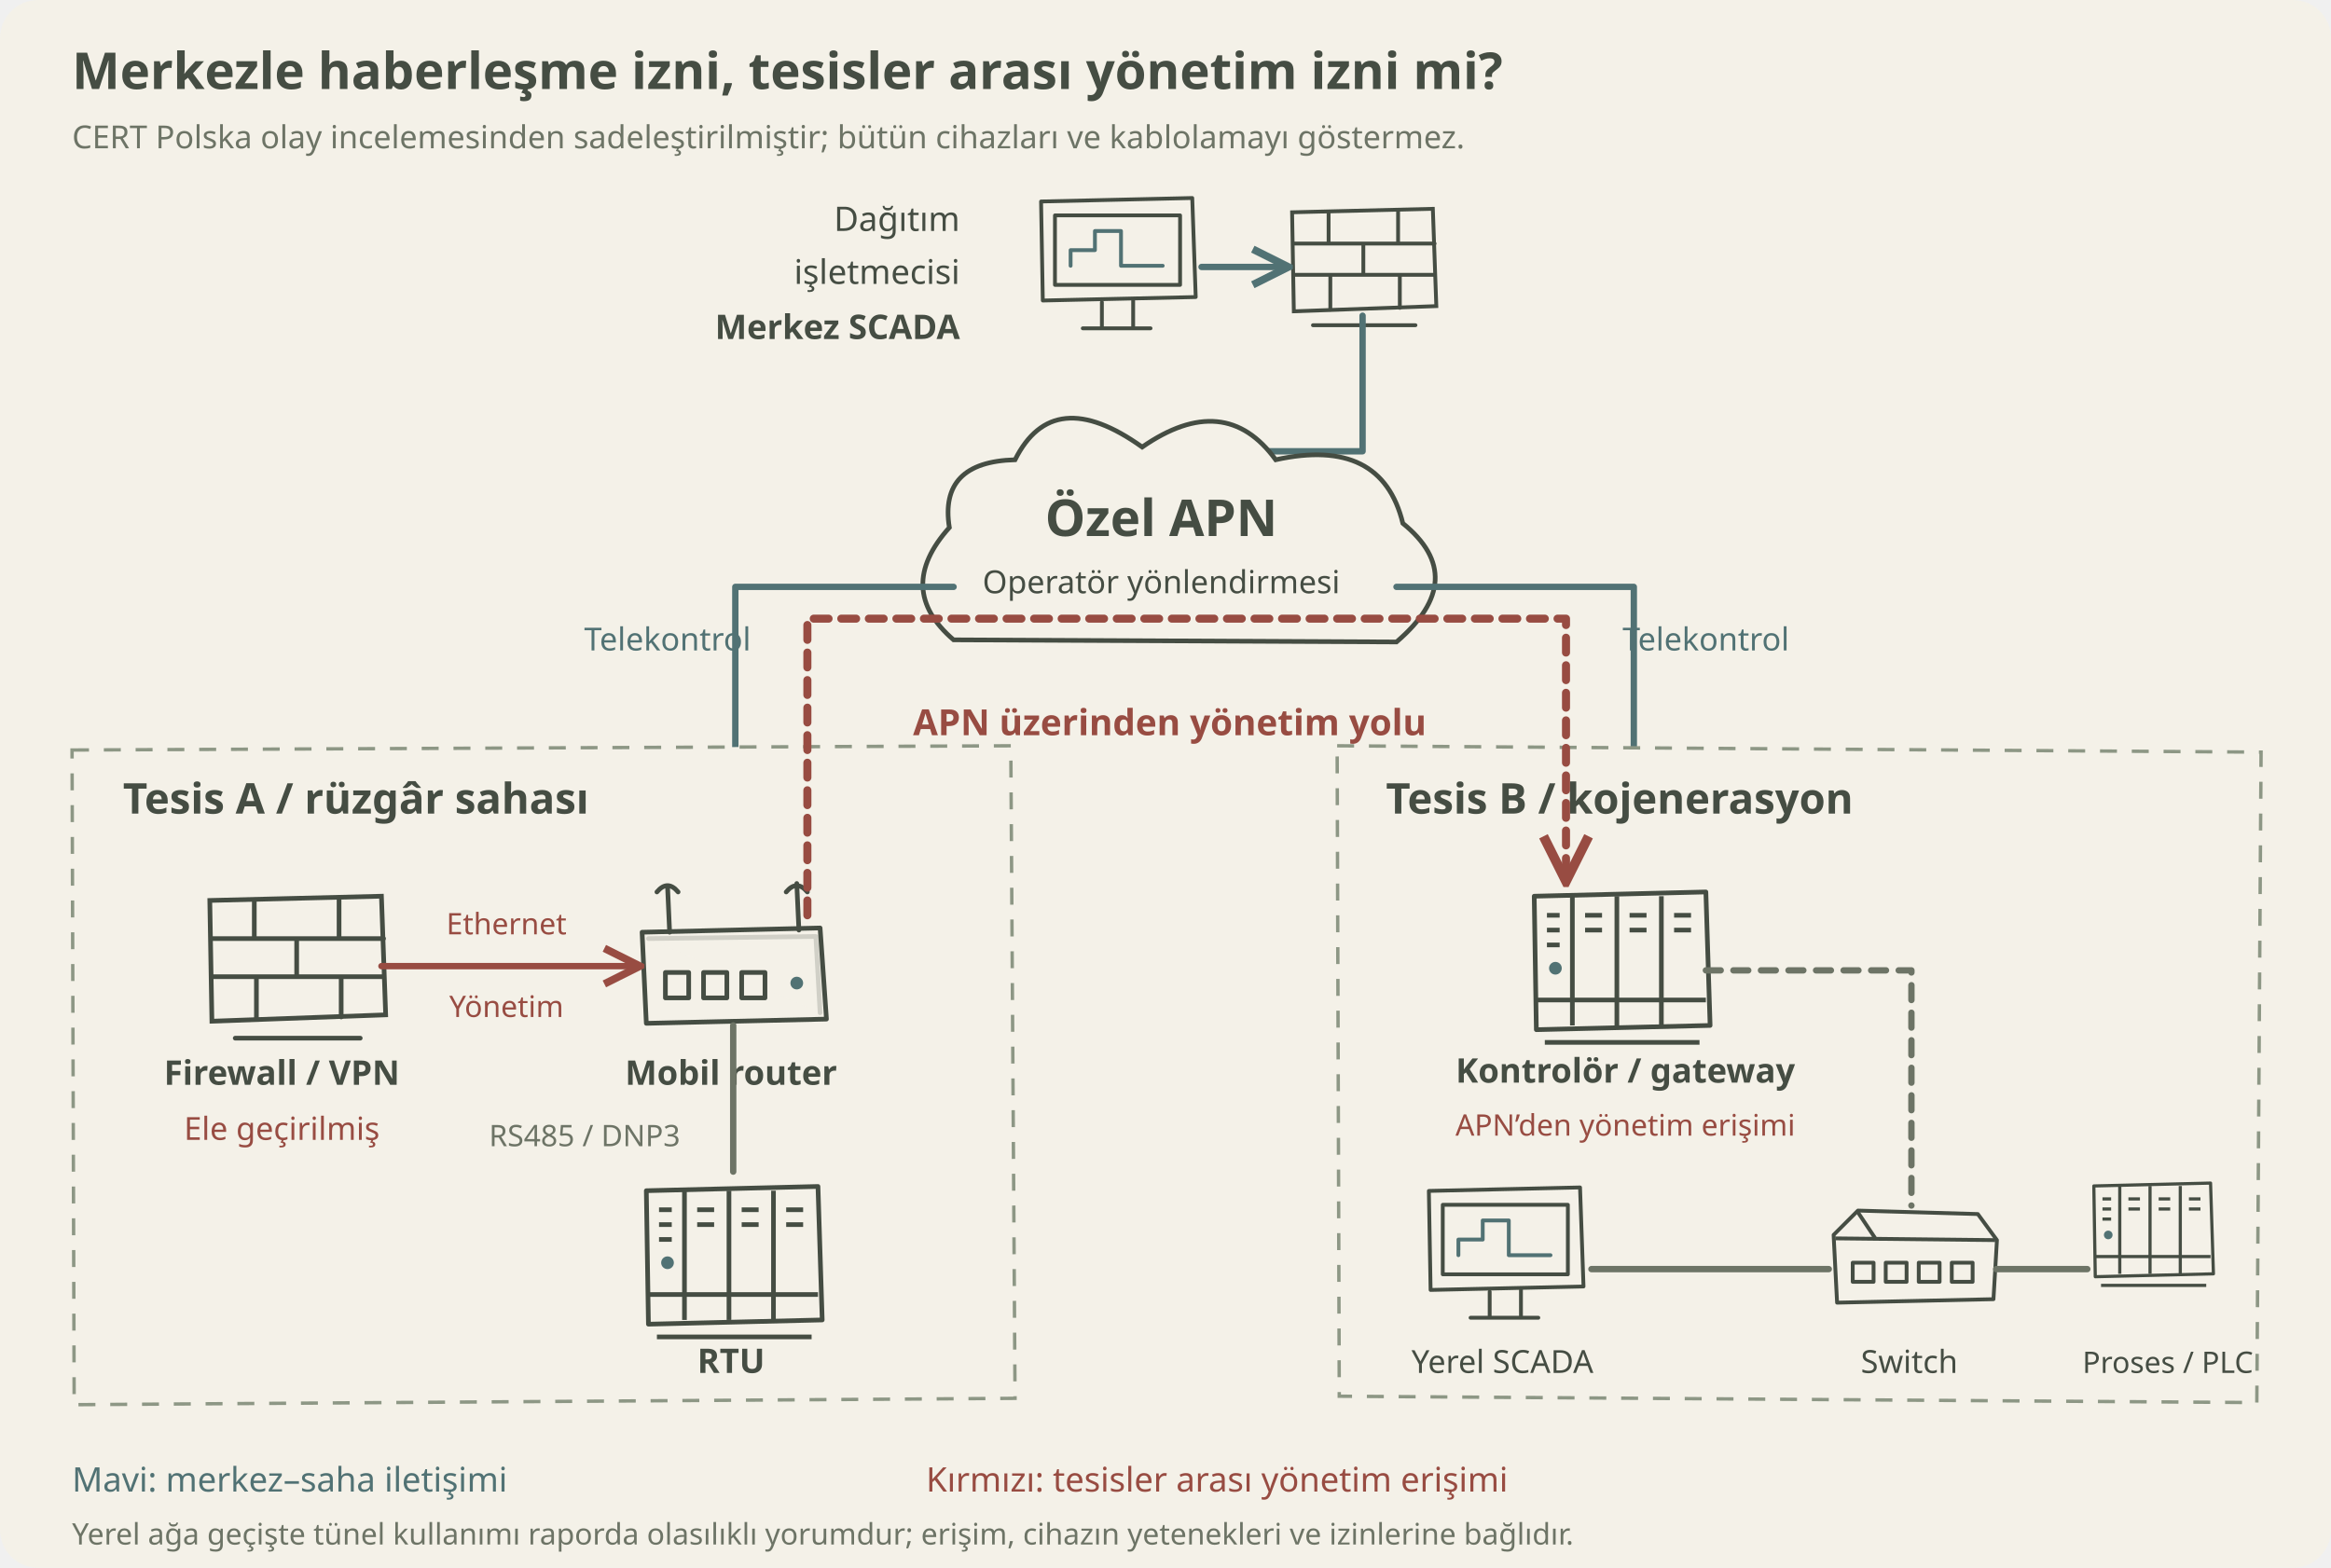
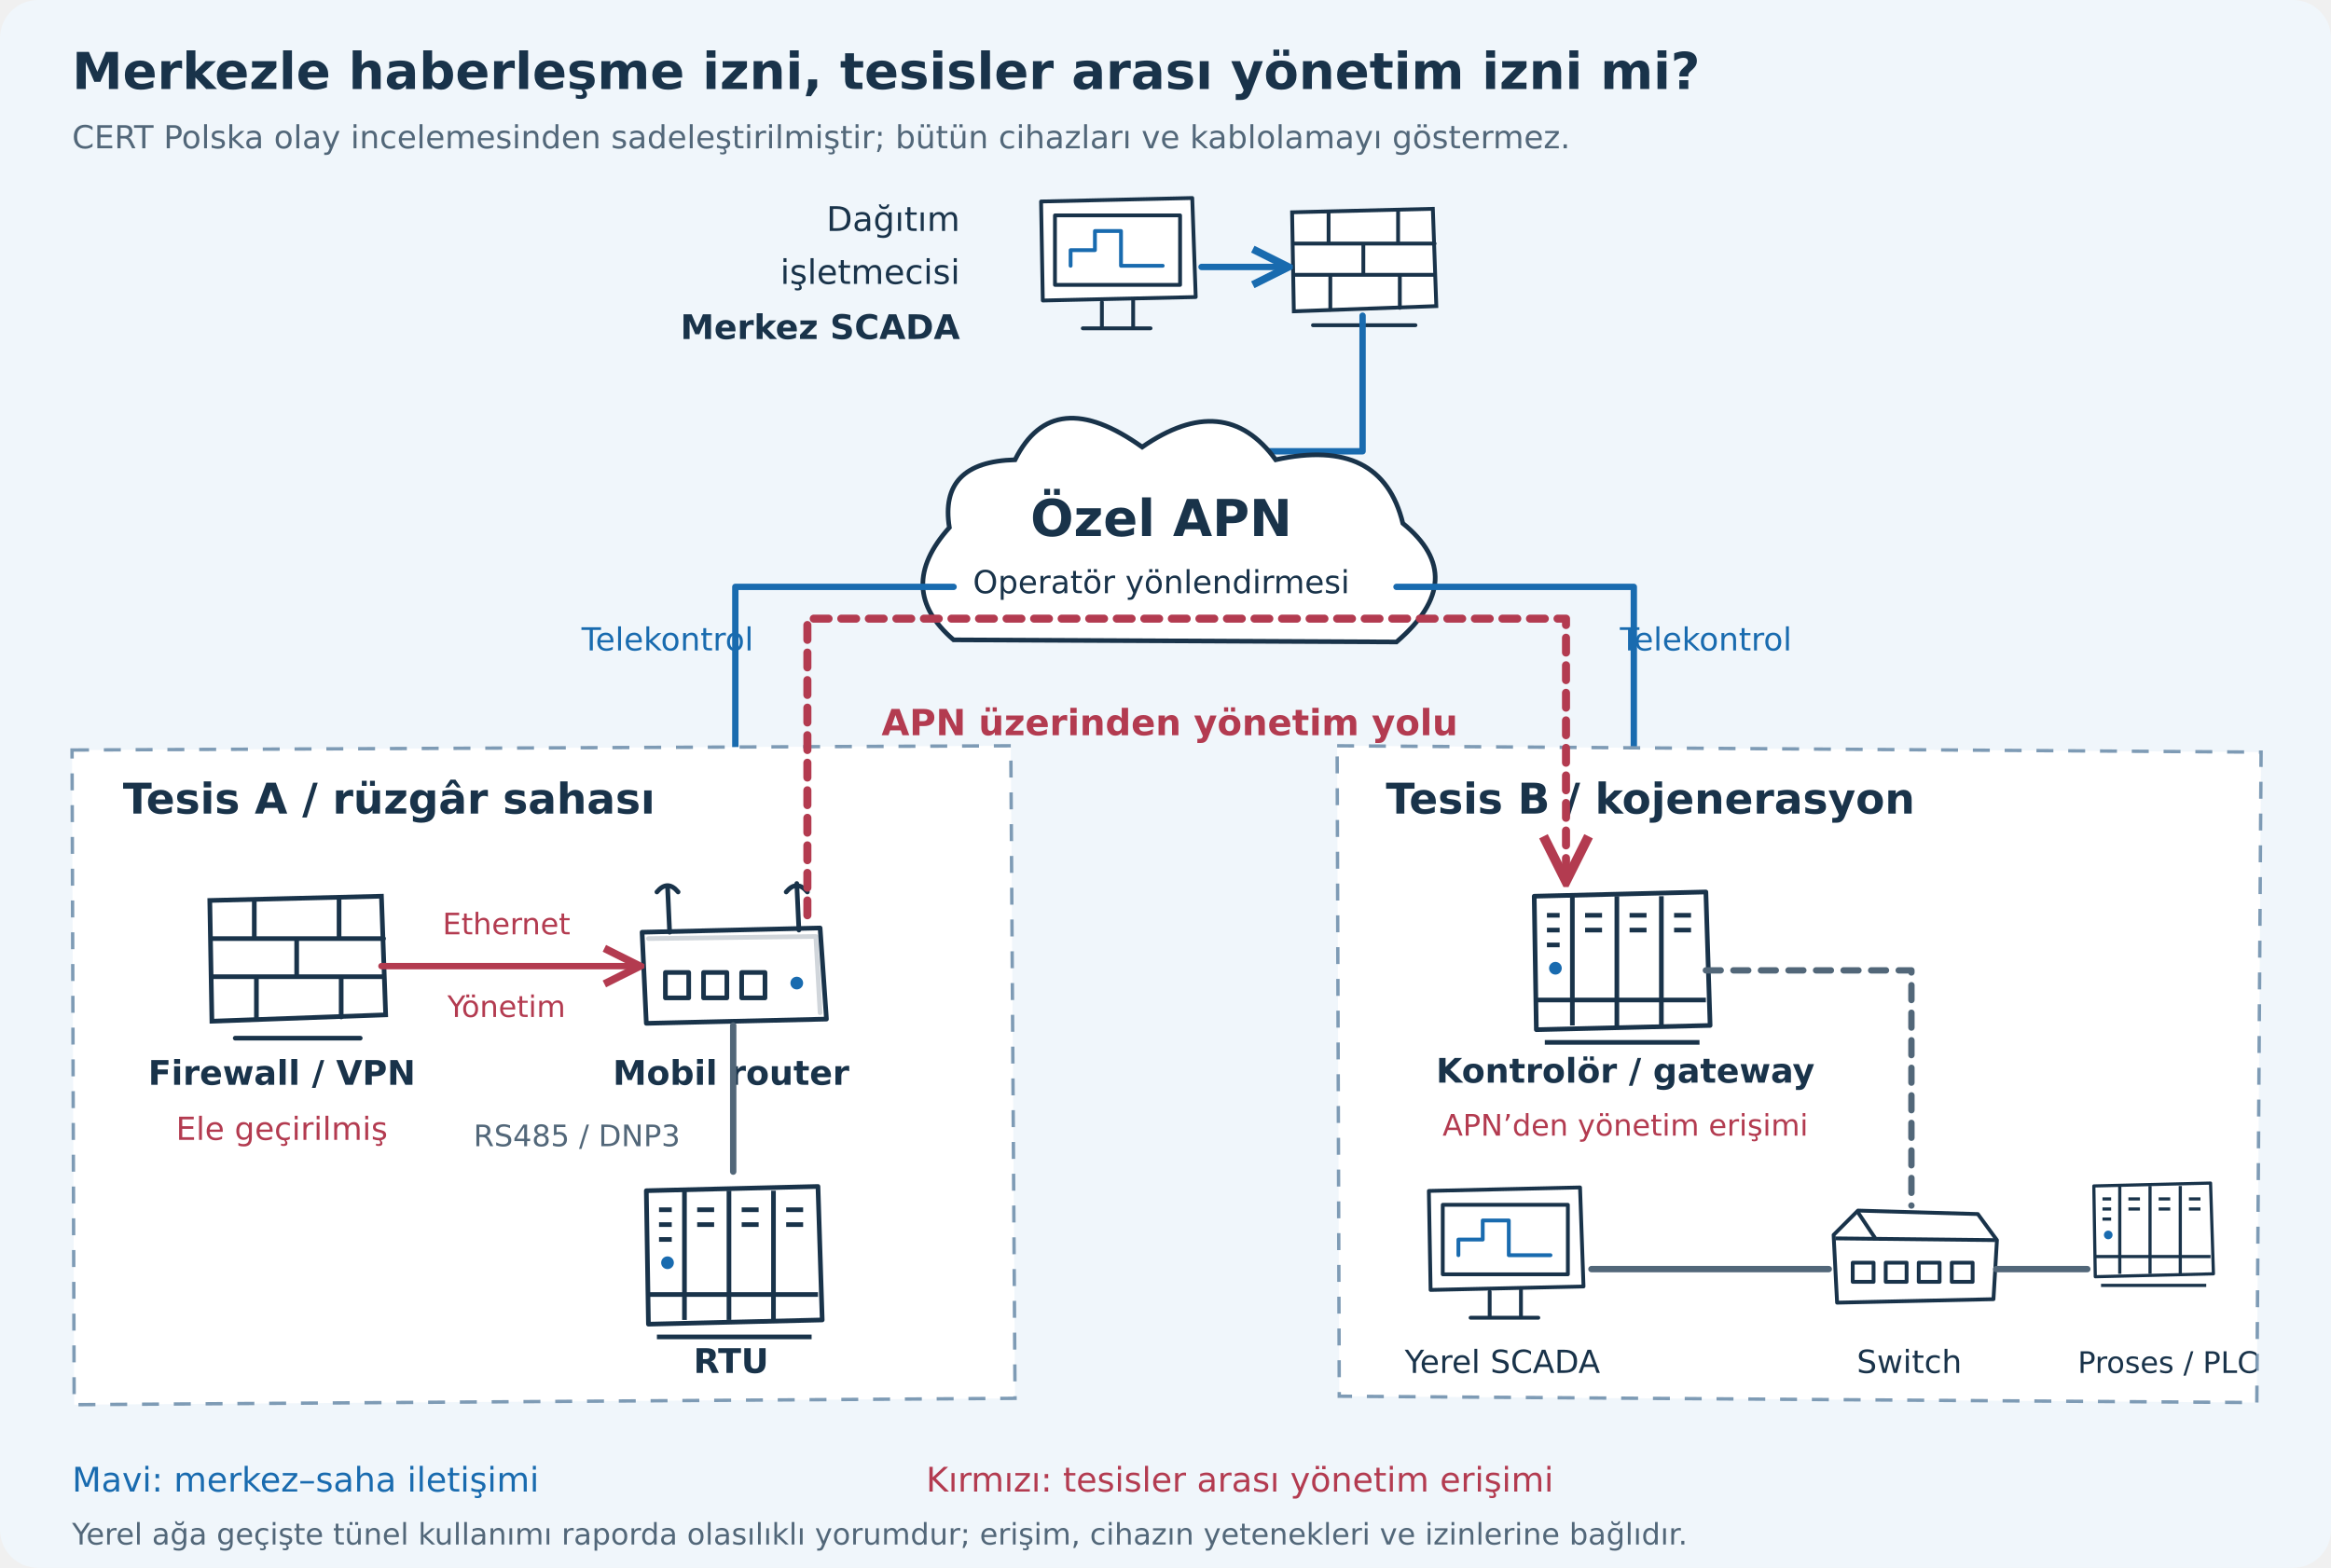
<svg xmlns="http://www.w3.org/2000/svg" xmlns:xlink="http://www.w3.org/1999/xlink" viewBox="0 0 1100 740" role="img" aria-labelledby="apn-lateral-title apn-lateral-desc">
  <defs>
    <marker id="apn-lateral-blue" viewBox="0 0 10 10" refX="9" refY="5" markerWidth="7" markerHeight="7" orient="auto-start-reverse">
-       <path d="M1 1L9 5L1 9" fill="none" stroke="#517274" stroke-width="1.7" />
+       <path d="M1 1L9 5L1 9" fill="none" stroke="#196baf" stroke-width="1.7" />
    </marker>
    <marker id="apn-lateral-red" viewBox="0 0 10 10" refX="9" refY="5" markerWidth="7" markerHeight="7" orient="auto">
-       <path d="M1 1L9 5L1 9" fill="none" stroke="#984c42" stroke-width="1.7" />
+       <path d="M1 1L9 5L1 9" fill="none" stroke="#b33b50" stroke-width="1.7" />
    </marker>
-     <g id="apn-lateral-router" fill="#f4f1e8" stroke="#454d43" stroke-width="2.2" stroke-linecap="round" stroke-linejoin="round">
+     <g id="apn-lateral-router" fill="#fff" stroke="#19334a" stroke-width="2.2" stroke-linecap="round" stroke-linejoin="round">
      <path d="M5 25L89 23L92 66L7 68Z" />
      <path d="M8 28L87 27L89 63" opacity=".2" />
      <path d="M18 25L17 3M79 24L78 2M12 6Q17 0 22 6M73 6Q78 0 83 6" />
      <path d="M16 44h11v12H16zM34 44h11v12H34zM52 44h11v12H52z" />
-       <circle cx="78" cy="49" r="3" fill="#517274" stroke="none" />
+       <circle cx="78" cy="49" r="3" fill="#196baf" stroke="none" />
    </g>
-     <g id="apn-lateral-plc" fill="#f4f1e8" stroke="#454d43" stroke-width="2.2" stroke-linejoin="round">
+     <g id="apn-lateral-plc" fill="#fff" stroke="#19334a" stroke-width="2.2" stroke-linejoin="round">
      <path d="M6 7L87 5L89 68L7 70Z" />
      <path d="M24 7v61M45 7v61M66 7v61M7 56h80" />
      <path d="M12 16h6M12 23h6M12 30h6M30 16h8M30 23h8M51 16h8M51 23h8M72 16h8M72 23h8" />
      <path d="M11 76h73" />
-       <circle cx="16" cy="41" r="3" fill="#517274" stroke="none" />
+       <circle cx="16" cy="41" r="3" fill="#196baf" stroke="none" />
    </g>
-     <g id="apn-lateral-fw" fill="#f4f1e8" stroke="#454d43" stroke-width="2.2" stroke-linecap="round">
+     <g id="apn-lateral-fw" fill="#fff" stroke="#19334a" stroke-width="2.2" stroke-linecap="round">
      <path d="M7 10L88 8L90 64L8 67Z" />
      <path d="M8 28h81M8 46h81M28 10v18M68 9v19M48 28v18M29 46v20M69 46v19" />
      <path d="M19 75h59" />
    </g>
-     <g id="apn-lateral-switch" fill="#f4f1e8" stroke="#454d43" stroke-width="2.2" stroke-linejoin="round">
+     <g id="apn-lateral-switch" fill="#fff" stroke="#19334a" stroke-width="2.2" stroke-linejoin="round">
      <path d="M4 23L18 9L87 11L98 26L96 60L6 62Z" />
      <path d="M5 25l92 1M18 10L28 25" />
      <path d="M15 39h12v11H15zM34 39h12v11H34zM53 39h12v11H53zM72 39h12v11H72z" />
    </g>
-     <g id="apn-lateral-screen" fill="#f4f1e8" stroke="#454d43" stroke-width="2.2" stroke-linecap="round" stroke-linejoin="round">
+     <g id="apn-lateral-screen" fill="#fff" stroke="#19334a" stroke-width="2.2" stroke-linecap="round" stroke-linejoin="round">
      <path d="M4 5L91 3L93 60L5 62Z" />
      <path d="M12 13h72v40H12zM39 63v14M57 62v15M28 78h39" />
-       <path d="M21 42v-9h14V22h15v20h24" stroke="#517274" />
+       <path d="M21 42v-9h14V22h15v20h24" stroke="#196baf" />
    </g>
-     <g id="apn-lateral-tower" fill="none" stroke="#454d43" stroke-width="2.2" stroke-linecap="round">
+     <g id="apn-lateral-tower" fill="none" stroke="#19334a" stroke-width="2.2" stroke-linecap="round">
      <path d="M49 12L26 77M49 12L73 78M38 44h24M33 60h34M38 44l28 16M61 44L34 60" />
      <path d="M29 24Q11 10 29 0M69 24Q87 10 69 0M36 20Q26 10 36 4M62 20Q72 10 62 4" />
    </g>
  </defs>
-   <rect width="1100" height="740" rx="18" fill="#f4f1e8" />
-   <g font-family="Segoe UI, sans-serif" fill="#454d43">
-     <text x="34" y="42" text-anchor="start" font-size="24" fill="#454d43" font-weight="bold">Merkezle haberleşme izni, tesisler arası yönetim izni mi?</text>
-     <text x="34" y="70" text-anchor="start" font-size="15" fill="#6d7466" font-weight="normal">CERT Polska olay incelemesinden sadeleştirilmiştir; bütün cihazları ve kablolamayı göstermez.</text>
+   <rect width="1100" height="740" rx="18" fill="#f0f6fb" />
+   <g font-family="DejaVu Sans, sans-serif" fill="#19334a">
+     <text x="34" y="42" text-anchor="start" font-size="24" fill="#19334a" font-weight="bold">Merkezle haberleşme izni, tesisler arası yönetim izni mi?</text>
+     <text x="34" y="70" text-anchor="start" font-size="15" fill="#526779" font-weight="normal">CERT Polska olay incelemesinden sadeleştirilmiştir; bütün cihazları ve kablolamayı göstermez.</text>
    <use xlink:href="#apn-lateral-screen" transform="translate(488 91) scale(0.82)" />
    <use xlink:href="#apn-lateral-fw" transform="translate(604 92) scale(0.82)" />
-     <path d="M567 126L608 126" fill="none" stroke="#517274" stroke-width="3" stroke-linecap="round" stroke-linejoin="round" marker-end="url(#apn-lateral-blue)" />
-     <text x="453" y="109" text-anchor="end" font-size="16" fill="#454d43" font-weight="normal">Dağıtım</text>
-     <text x="453" y="134" text-anchor="end" font-size="16" fill="#454d43" font-weight="normal">işletmecisi</text>
-     <text x="453" y="160" text-anchor="end" font-size="16" fill="#454d43" font-weight="bold">Merkez SCADA</text>
-     <path d="M643 149L643 213L577 213L577 246" fill="none" stroke="#517274" stroke-width="3" stroke-linecap="round" stroke-linejoin="round" marker-end="url(#apn-lateral-blue)" />
-     <path d="M448 249Q443 218 479 217Q497 181 539 211Q578 184 602 217Q652 206 662 247Q694 273 659 303L450 302Q422 278 448 249Z" fill="#f4f1e8" stroke="#454d43" stroke-width="2.2" />
-     <text x="548" y="253" text-anchor="middle" font-size="24" fill="#454d43" font-weight="bold">Özel APN</text>
-     <text x="548" y="280" text-anchor="middle" font-size="15" fill="#454d43" font-weight="normal">Operatör yönlendirmesi</text>
-     <path d="M450 277L347 277L347 406" fill="none" stroke="#517274" stroke-width="3" stroke-linecap="round" stroke-linejoin="round" marker-end="url(#apn-lateral-blue)" />
-     <path d="M659 277L771 277L771 406" fill="none" stroke="#517274" stroke-width="3" stroke-linecap="round" stroke-linejoin="round" marker-end="url(#apn-lateral-blue)" />
-     <text x="315" y="307" text-anchor="middle" font-size="15" fill="#517274" font-weight="normal">Telekontrol</text>
-     <text x="805" y="307" text-anchor="middle" font-size="15" fill="#517274" font-weight="normal">Telekontrol</text>
-     <path d="M34 354L477 352L479 660L35 663Z" fill="#f4f1e8" stroke="#8d9785" stroke-width="1.6" stroke-dasharray="8 7" />
-     <path d="M631 352L1067 355L1065 662L632 659Z" fill="#f4f1e8" stroke="#8d9785" stroke-width="1.6" stroke-dasharray="8 7" />
-     <text x="58" y="384" text-anchor="start" font-size="20" fill="#454d43" font-weight="bold">Tesis A / rüzgâr sahası</text>
-     <text x="654" y="384" text-anchor="start" font-size="20" fill="#454d43" font-weight="bold">Tesis B / kojenerasyon</text>
+     <path d="M567 126L608 126" fill="none" stroke="#196baf" stroke-width="3" stroke-linecap="round" stroke-linejoin="round" marker-end="url(#apn-lateral-blue)" />
+     <text x="453" y="109" text-anchor="end" font-size="16" fill="#19334a" font-weight="normal">Dağıtım</text>
+     <text x="453" y="134" text-anchor="end" font-size="16" fill="#19334a" font-weight="normal">işletmecisi</text>
+     <text x="453" y="160" text-anchor="end" font-size="16" fill="#19334a" font-weight="bold">Merkez SCADA</text>
+     <path d="M643 149L643 213L577 213L577 246" fill="none" stroke="#196baf" stroke-width="3" stroke-linecap="round" stroke-linejoin="round" marker-end="url(#apn-lateral-blue)" />
+     <path d="M448 249Q443 218 479 217Q497 181 539 211Q578 184 602 217Q652 206 662 247Q694 273 659 303L450 302Q422 278 448 249Z" fill="#fff" stroke="#19334a" stroke-width="2.2" />
+     <text x="548" y="253" text-anchor="middle" font-size="24" fill="#19334a" font-weight="bold">Özel APN</text>
+     <text x="548" y="280" text-anchor="middle" font-size="15" fill="#19334a" font-weight="normal">Operatör yönlendirmesi</text>
+     <path d="M450 277L347 277L347 406" fill="none" stroke="#196baf" stroke-width="3" stroke-linecap="round" stroke-linejoin="round" marker-end="url(#apn-lateral-blue)" />
+     <path d="M659 277L771 277L771 406" fill="none" stroke="#196baf" stroke-width="3" stroke-linecap="round" stroke-linejoin="round" marker-end="url(#apn-lateral-blue)" />
+     <text x="315" y="307" text-anchor="middle" font-size="15" fill="#196baf" font-weight="normal">Telekontrol</text>
+     <text x="805" y="307" text-anchor="middle" font-size="15" fill="#196baf" font-weight="normal">Telekontrol</text>
+     <path d="M34 354L477 352L479 660L35 663Z" fill="#fff" stroke="#7e9bb5" stroke-width="1.6" stroke-dasharray="8 7" />
+     <path d="M631 352L1067 355L1065 662L632 659Z" fill="#fff" stroke="#7e9bb5" stroke-width="1.6" stroke-dasharray="8 7" />
+     <text x="58" y="384" text-anchor="start" font-size="20" fill="#19334a" font-weight="bold">Tesis A / rüzgâr sahası</text>
+     <text x="654" y="384" text-anchor="start" font-size="20" fill="#19334a" font-weight="bold">Tesis B / kojenerasyon</text>
    <use xlink:href="#apn-lateral-fw" transform="translate(92 415) scale(1)" />
    <use xlink:href="#apn-lateral-router" transform="translate(298 415) scale(1)" />
    <use xlink:href="#apn-lateral-plc" transform="translate(299 555) scale(1)" />
-     <text x="133" y="512" text-anchor="middle" font-size="16" fill="#454d43" font-weight="bold">Firewall / VPN</text>
-     <text x="133" y="538" text-anchor="middle" font-size="15" fill="#984c42" font-weight="normal">Ele geçirilmiş</text>
-     <text x="345" y="512" text-anchor="middle" font-size="16" fill="#454d43" font-weight="bold">Mobil router</text>
-     <path d="M180 456L302 456" fill="none" stroke="#984c42" stroke-width="3" stroke-linecap="round" stroke-linejoin="round" marker-end="url(#apn-lateral-red)" />
-     <text x="239" y="441" text-anchor="middle" font-size="14" fill="#984c42" font-weight="normal">Ethernet</text>
-     <text x="239" y="480" text-anchor="middle" font-size="14" fill="#984c42" font-weight="normal">Yönetim</text>
-     <path d="M346 484L346 553" fill="none" stroke="#6d7466" stroke-width="3" stroke-linecap="round" stroke-linejoin="round" />
-     <text x="321" y="541" text-anchor="end" font-size="14" fill="#6d7466" font-weight="normal">RS485 / DNP3</text>
-     <text x="345" y="648" text-anchor="middle" font-size="16" fill="#454d43" font-weight="bold">RTU</text>
+     <text x="133" y="512" text-anchor="middle" font-size="16" fill="#19334a" font-weight="bold">Firewall / VPN</text>
+     <text x="133" y="538" text-anchor="middle" font-size="15" fill="#b33b50" font-weight="normal">Ele geçirilmiş</text>
+     <text x="345" y="512" text-anchor="middle" font-size="16" fill="#19334a" font-weight="bold">Mobil router</text>
+     <path d="M180 456L302 456" fill="none" stroke="#b33b50" stroke-width="3" stroke-linecap="round" stroke-linejoin="round" marker-end="url(#apn-lateral-red)" />
+     <text x="239" y="441" text-anchor="middle" font-size="14" fill="#b33b50" font-weight="normal">Ethernet</text>
+     <text x="239" y="480" text-anchor="middle" font-size="14" fill="#b33b50" font-weight="normal">Yönetim</text>
+     <path d="M346 484L346 553" fill="none" stroke="#526779" stroke-width="3" stroke-linecap="round" stroke-linejoin="round" />
+     <text x="321" y="541" text-anchor="end" font-size="14" fill="#526779" font-weight="normal">RS485 / DNP3</text>
+     <text x="345" y="648" text-anchor="middle" font-size="16" fill="#19334a" font-weight="bold">RTU</text>
    <use xlink:href="#apn-lateral-plc" transform="translate(718 416) scale(1)" />
-     <text x="767" y="511" text-anchor="middle" font-size="16" fill="#454d43" font-weight="bold">Kontrolör / gateway</text>
-     <text x="767" y="536" text-anchor="middle" font-size="14" fill="#984c42" font-weight="normal">APN’den yönetim erişimi</text>
+     <text x="767" y="511" text-anchor="middle" font-size="16" fill="#19334a" font-weight="bold">Kontrolör / gateway</text>
+     <text x="767" y="536" text-anchor="middle" font-size="14" fill="#b33b50" font-weight="normal">APN’den yönetim erişimi</text>
    <use xlink:href="#apn-lateral-switch" transform="translate(862 564) scale(0.82)" />
    <use xlink:href="#apn-lateral-plc" transform="translate(984 555) scale(0.68)" />
    <use xlink:href="#apn-lateral-screen" transform="translate(671 558) scale(0.82)" />
-     <path d="M805 458L902 458L902 569" fill="none" stroke="#6d7466" stroke-width="3" stroke-linecap="round" stroke-linejoin="round" stroke-dasharray="7 6" />
-     <path d="M863 599L751 599" fill="none" stroke="#6d7466" stroke-width="3" stroke-linecap="round" stroke-linejoin="round" />
-     <path d="M942 599L985 599" fill="none" stroke="#6d7466" stroke-width="3" stroke-linecap="round" stroke-linejoin="round" />
-     <text x="709" y="648" text-anchor="middle" font-size="15" fill="#454d43" font-weight="normal">Yerel SCADA</text>
-     <text x="901" y="648" text-anchor="middle" font-size="15" fill="#454d43" font-weight="normal">Switch</text>
-     <text x="1023" y="648" text-anchor="middle" font-size="14" fill="#454d43" font-weight="normal">Proses / PLC</text>
+     <path d="M805 458L902 458L902 569" fill="none" stroke="#526779" stroke-width="3" stroke-linecap="round" stroke-linejoin="round" stroke-dasharray="7 6" />
+     <path d="M863 599L751 599" fill="none" stroke="#526779" stroke-width="3" stroke-linecap="round" stroke-linejoin="round" />
+     <path d="M942 599L985 599" fill="none" stroke="#526779" stroke-width="3" stroke-linecap="round" stroke-linejoin="round" />
+     <text x="709" y="648" text-anchor="middle" font-size="15" fill="#19334a" font-weight="normal">Yerel SCADA</text>
+     <text x="901" y="648" text-anchor="middle" font-size="15" fill="#19334a" font-weight="normal">Switch</text>
+     <text x="1023" y="648" text-anchor="middle" font-size="14" fill="#19334a" font-weight="normal">Proses / PLC</text>
    <g class="apn-peer-route">
-       <path d="M381 432L381 292L739 292L739 416" fill="none" stroke="#984c42" stroke-width="3.8" stroke-linecap="round" stroke-linejoin="round" stroke-dasharray="7 6" marker-end="url(#apn-lateral-red)" />
-       <text x="552" y="347" text-anchor="middle" font-size="17" fill="#984c42" font-weight="bold">APN üzerinden yönetim yolu</text>
+       <path d="M381 432L381 292L739 292L739 416" fill="none" stroke="#b33b50" stroke-width="3.8" stroke-linecap="round" stroke-linejoin="round" stroke-dasharray="7 6" marker-end="url(#apn-lateral-red)" />
+       <text x="552" y="347" text-anchor="middle" font-size="17" fill="#b33b50" font-weight="bold">APN üzerinden yönetim yolu</text>
    </g>
-     <text x="34" y="704" text-anchor="start" font-size="16" fill="#517274" font-weight="normal">Mavi: merkez–saha iletişimi</text>
-     <text x="437" y="704" text-anchor="start" font-size="16" fill="#984c42" font-weight="normal">Kırmızı: tesisler arası yönetim erişimi</text>
-     <text x="34" y="729" text-anchor="start" font-size="14" fill="#6d7466" font-weight="normal">Yerel ağa geçişte tünel kullanımı raporda olasılıklı yorumdur; erişim, cihazın yetenekleri ve izinlerine bağlıdır.</text>
+     <text x="34" y="704" text-anchor="start" font-size="16" fill="#196baf" font-weight="normal">Mavi: merkez–saha iletişimi</text>
+     <text x="437" y="704" text-anchor="start" font-size="16" fill="#b33b50" font-weight="normal">Kırmızı: tesisler arası yönetim erişimi</text>
+     <text x="34" y="729" text-anchor="start" font-size="14" fill="#526779" font-weight="normal">Yerel ağa geçişte tünel kullanımı raporda olasılıklı yorumdur; erişim, cihazın yetenekleri ve izinlerine bağlıdır.</text>
  </g>
</svg>
